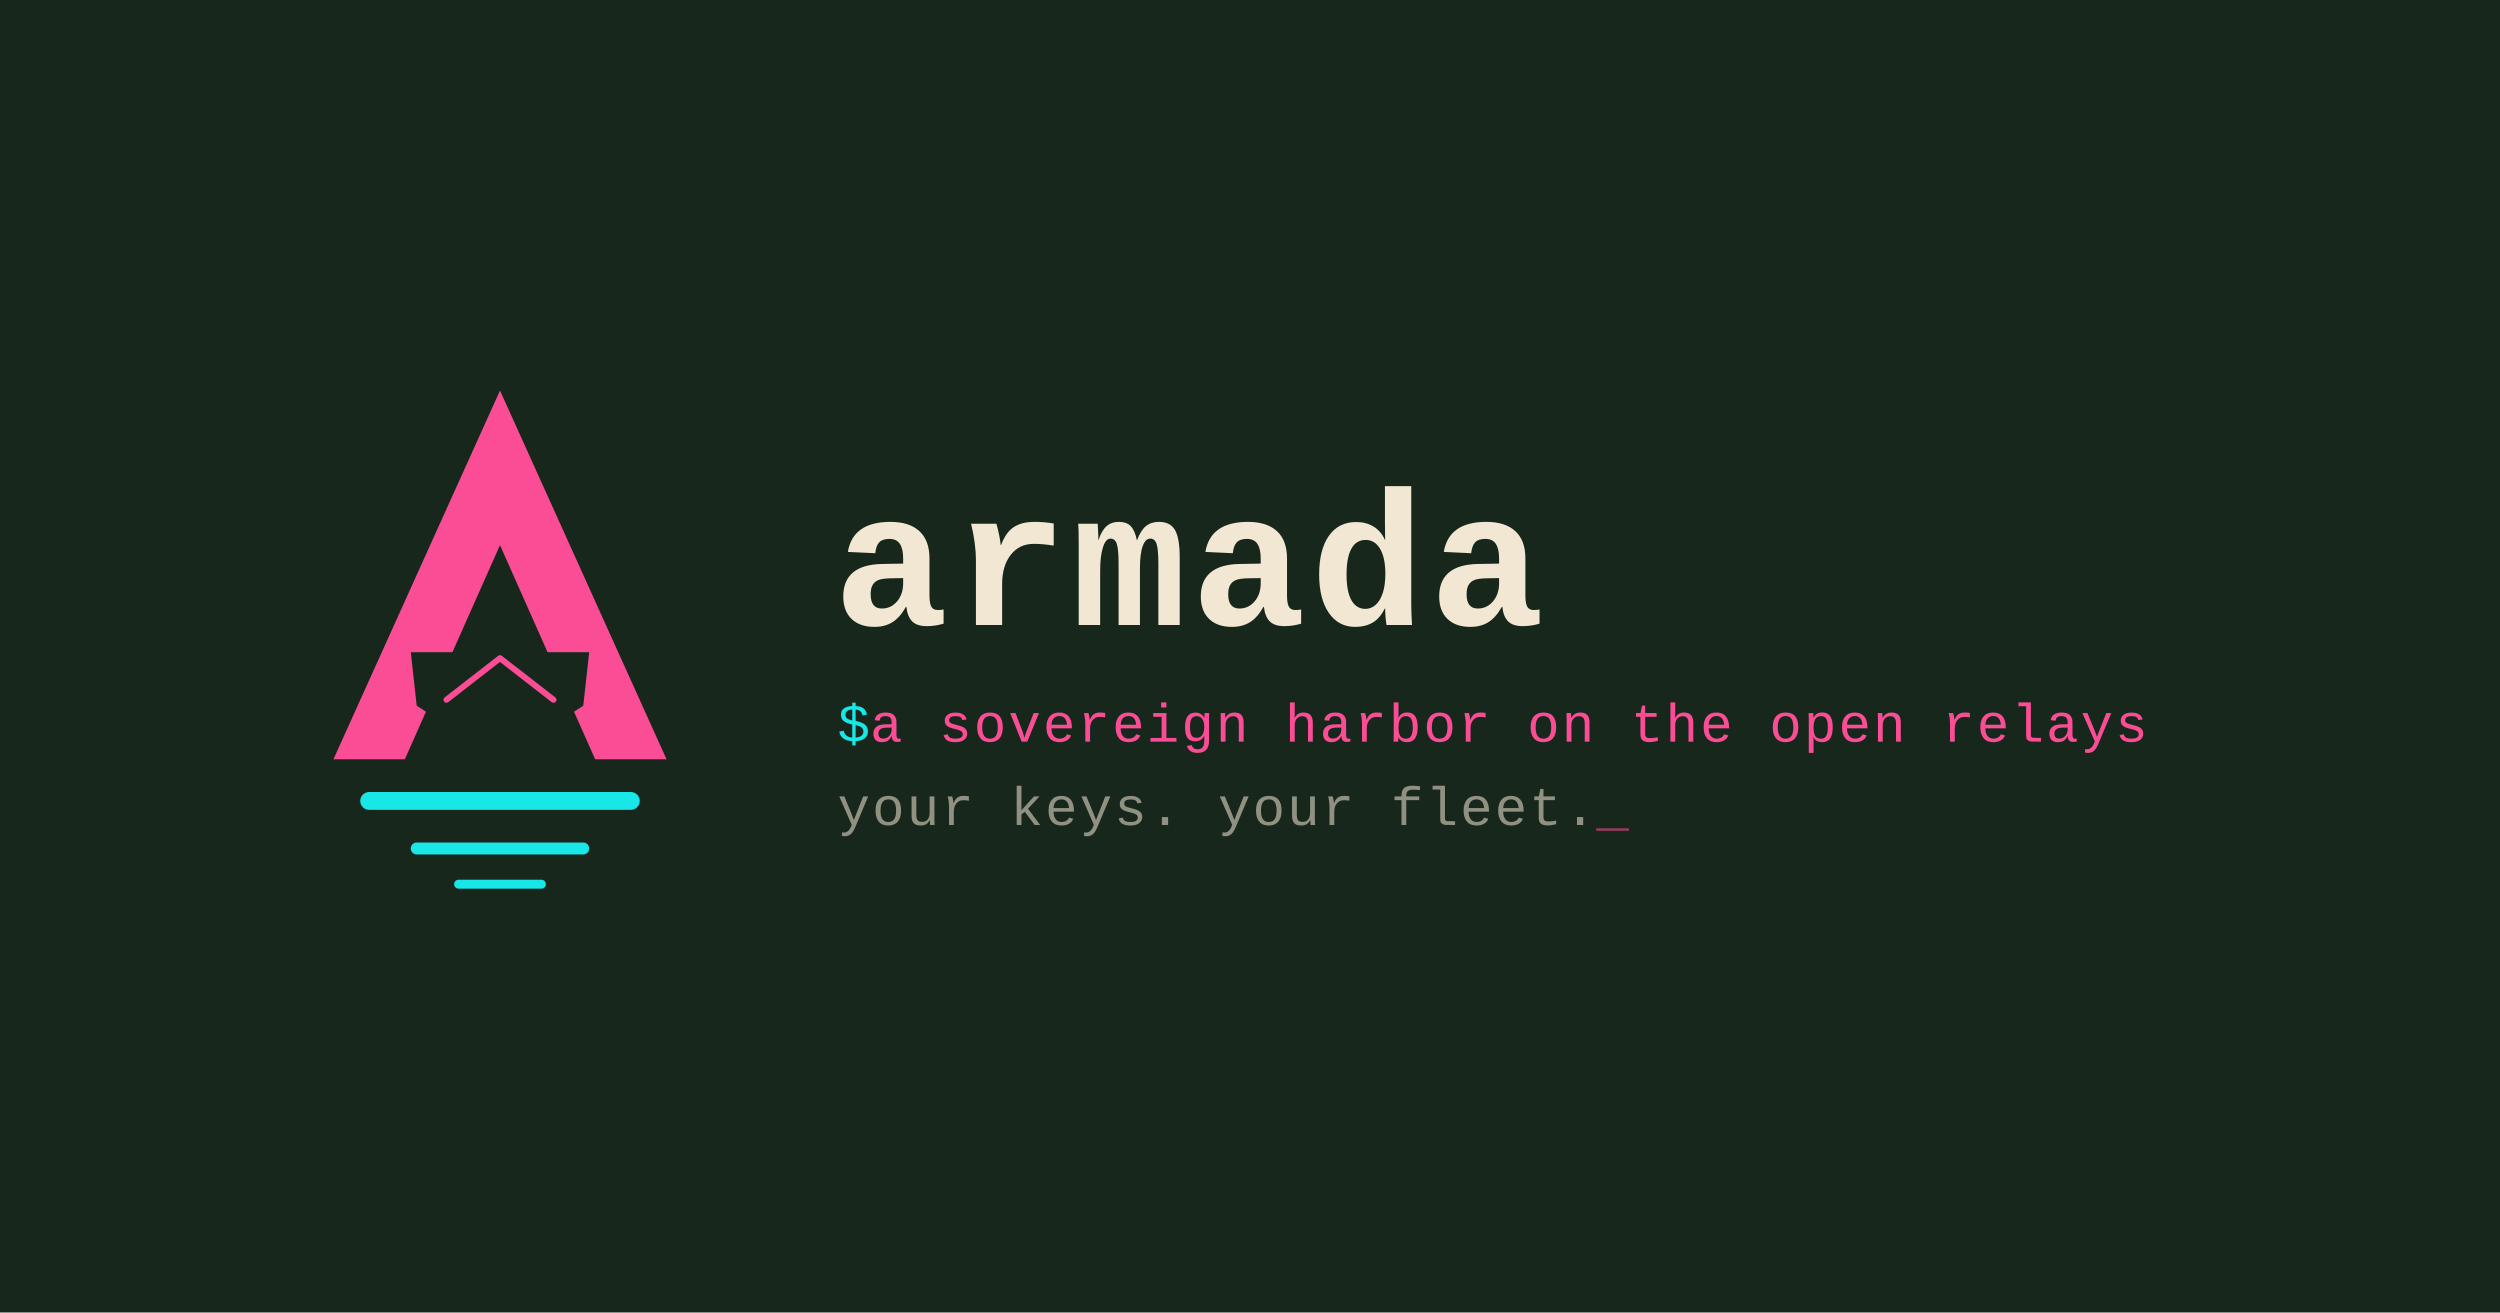
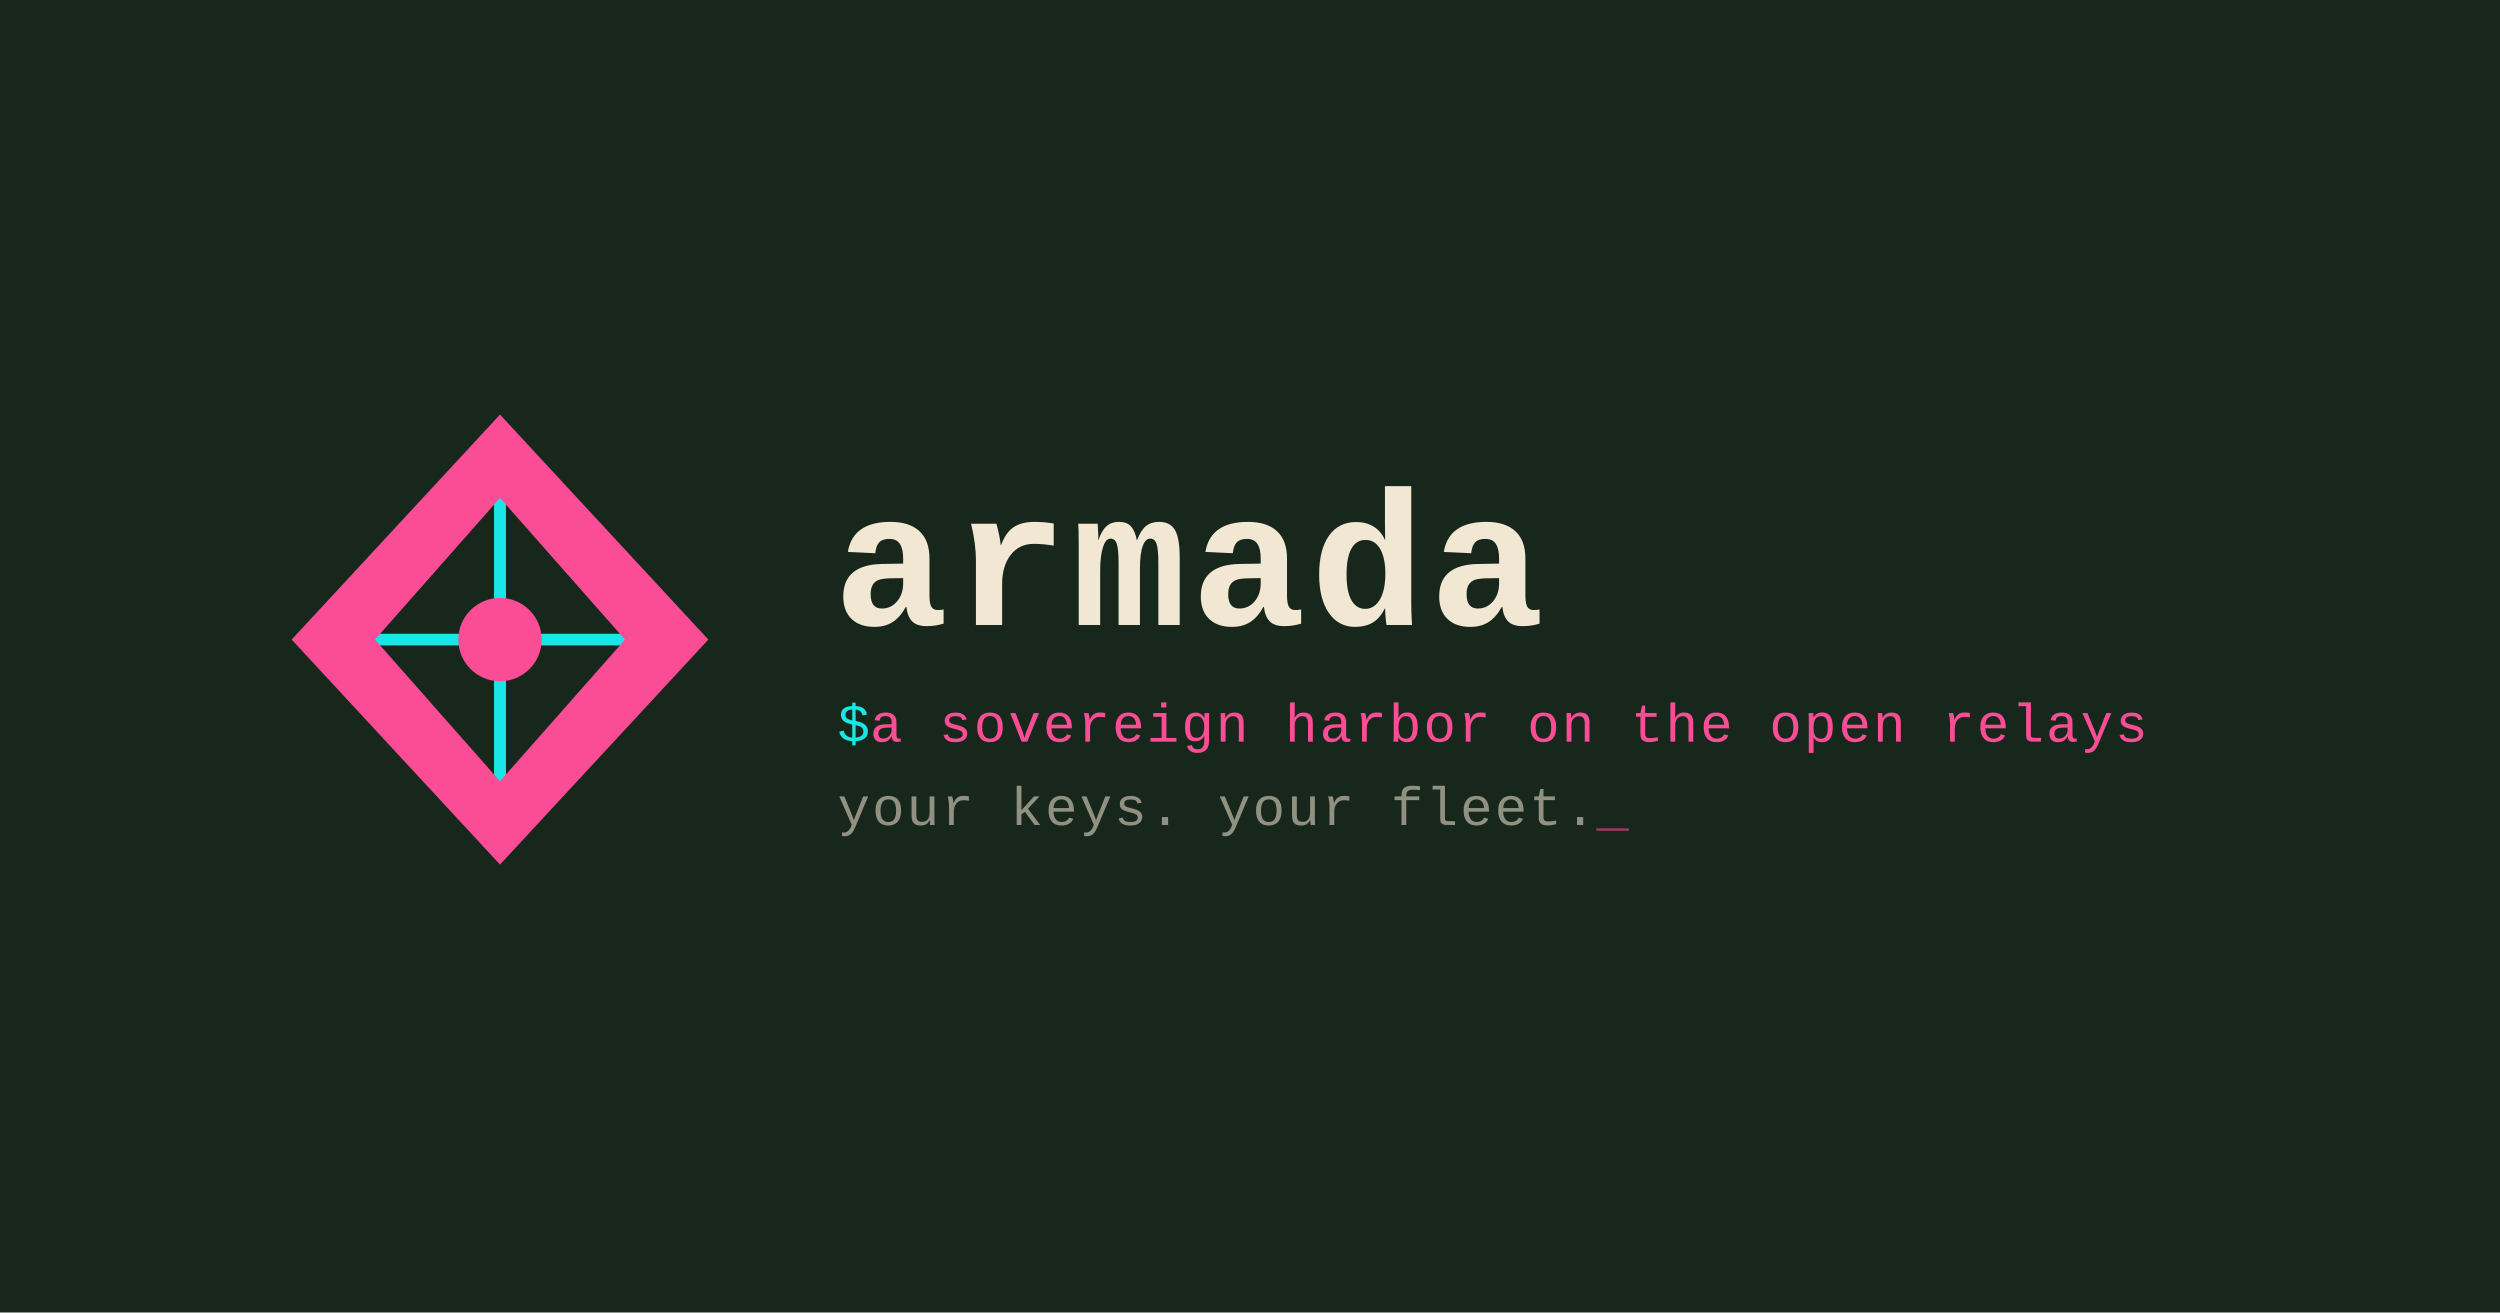
<svg xmlns="http://www.w3.org/2000/svg" width="1200" height="630" viewBox="0 0 1200 630" fill="none" role="img" aria-label="Wizardry">
  <rect width="1200" height="630" fill="#18271c" />
  <g transform="translate(112, 179) scale(2.0)">
    <g fill="#19e6e6">
-       <path d="M95.4 104.865H32.59c-1.18 0-2.14-.96-2.14-2.14s.96-2.14 2.14-2.14H95.4c1.18 0 2.14.96 2.14 2.14s-.96 2.14-2.14 2.14z" />
-       <path d="M83.98 115.565H44.01a1.43 1.43 0 1 1 0-2.86h39.97a1.43 1.43 0 1 1 0 2.86z" />
-       <path d="M73.99 123.775H54.01a1.071 1.071 0 0 1 0-2.14h19.98a1.071 1.071 0 0 1 0 2.14z" />
+       <path d="M62.6 30h2.8v68h-2.8z" />
+       <path d="M30 62.6h68v2.8h-68z" />
+       <path d="M62.6 30h2.8v68h-2.8z" />
    </g>
-     <path d="M64 4.225l-39.97 88.5h17.13l2.31-5.2 2.76-6.22-2.22-1.43-1.42-12.84h9.99l4.89-11.01L64 41.335l11.42 25.7h9.99l-1.43 12.84-2.22 1.43 2.77 6.22 2.31 5.2h17.13z" fill="#fb4d96" />
-     <path d="M76.84 79.165c-.15 0-.31-.05-.44-.15l-12.41-9.65-12.41 9.65c-.31.24-.76.19-1-.13a.706.706 0 0 1 .13-1l12.85-9.99c.26-.2.62-.2.88 0l12.85 9.99a.715.715 0 0 1-.43 1.28z" fill="#fb4d96" />
+     <path d="M64 10L114 64L64 118L14 64Z M64 30L94 64L64 98L34 64Z" fill-rule="evenodd" fill="#fb4d96" />
+     <path d="M64 54a10 10 0 1 0 0 20a10 10 0 1 0 0-20z" fill="#fb4d96" />
  </g>
  <g font-family="'JetBrains Mono','Courier New',monospace">
    <text x="400" y="300" font-size="92" font-weight="700" letter-spacing="2" fill="#f1e7d2">armada</text>
    <text x="402" y="356" font-size="26" letter-spacing="1" fill="#fb4d96">
      <tspan fill="#19e6e6">$ </tspan>a sovereign harbor on the open relays
    </text>
    <text x="402" y="396" font-size="26" letter-spacing="1" fill="#f1e7d2" fill-opacity="0.55">
      your keys. your fleet.<tspan fill="#fb4d96">_</tspan>
    </text>
  </g>
</svg>
